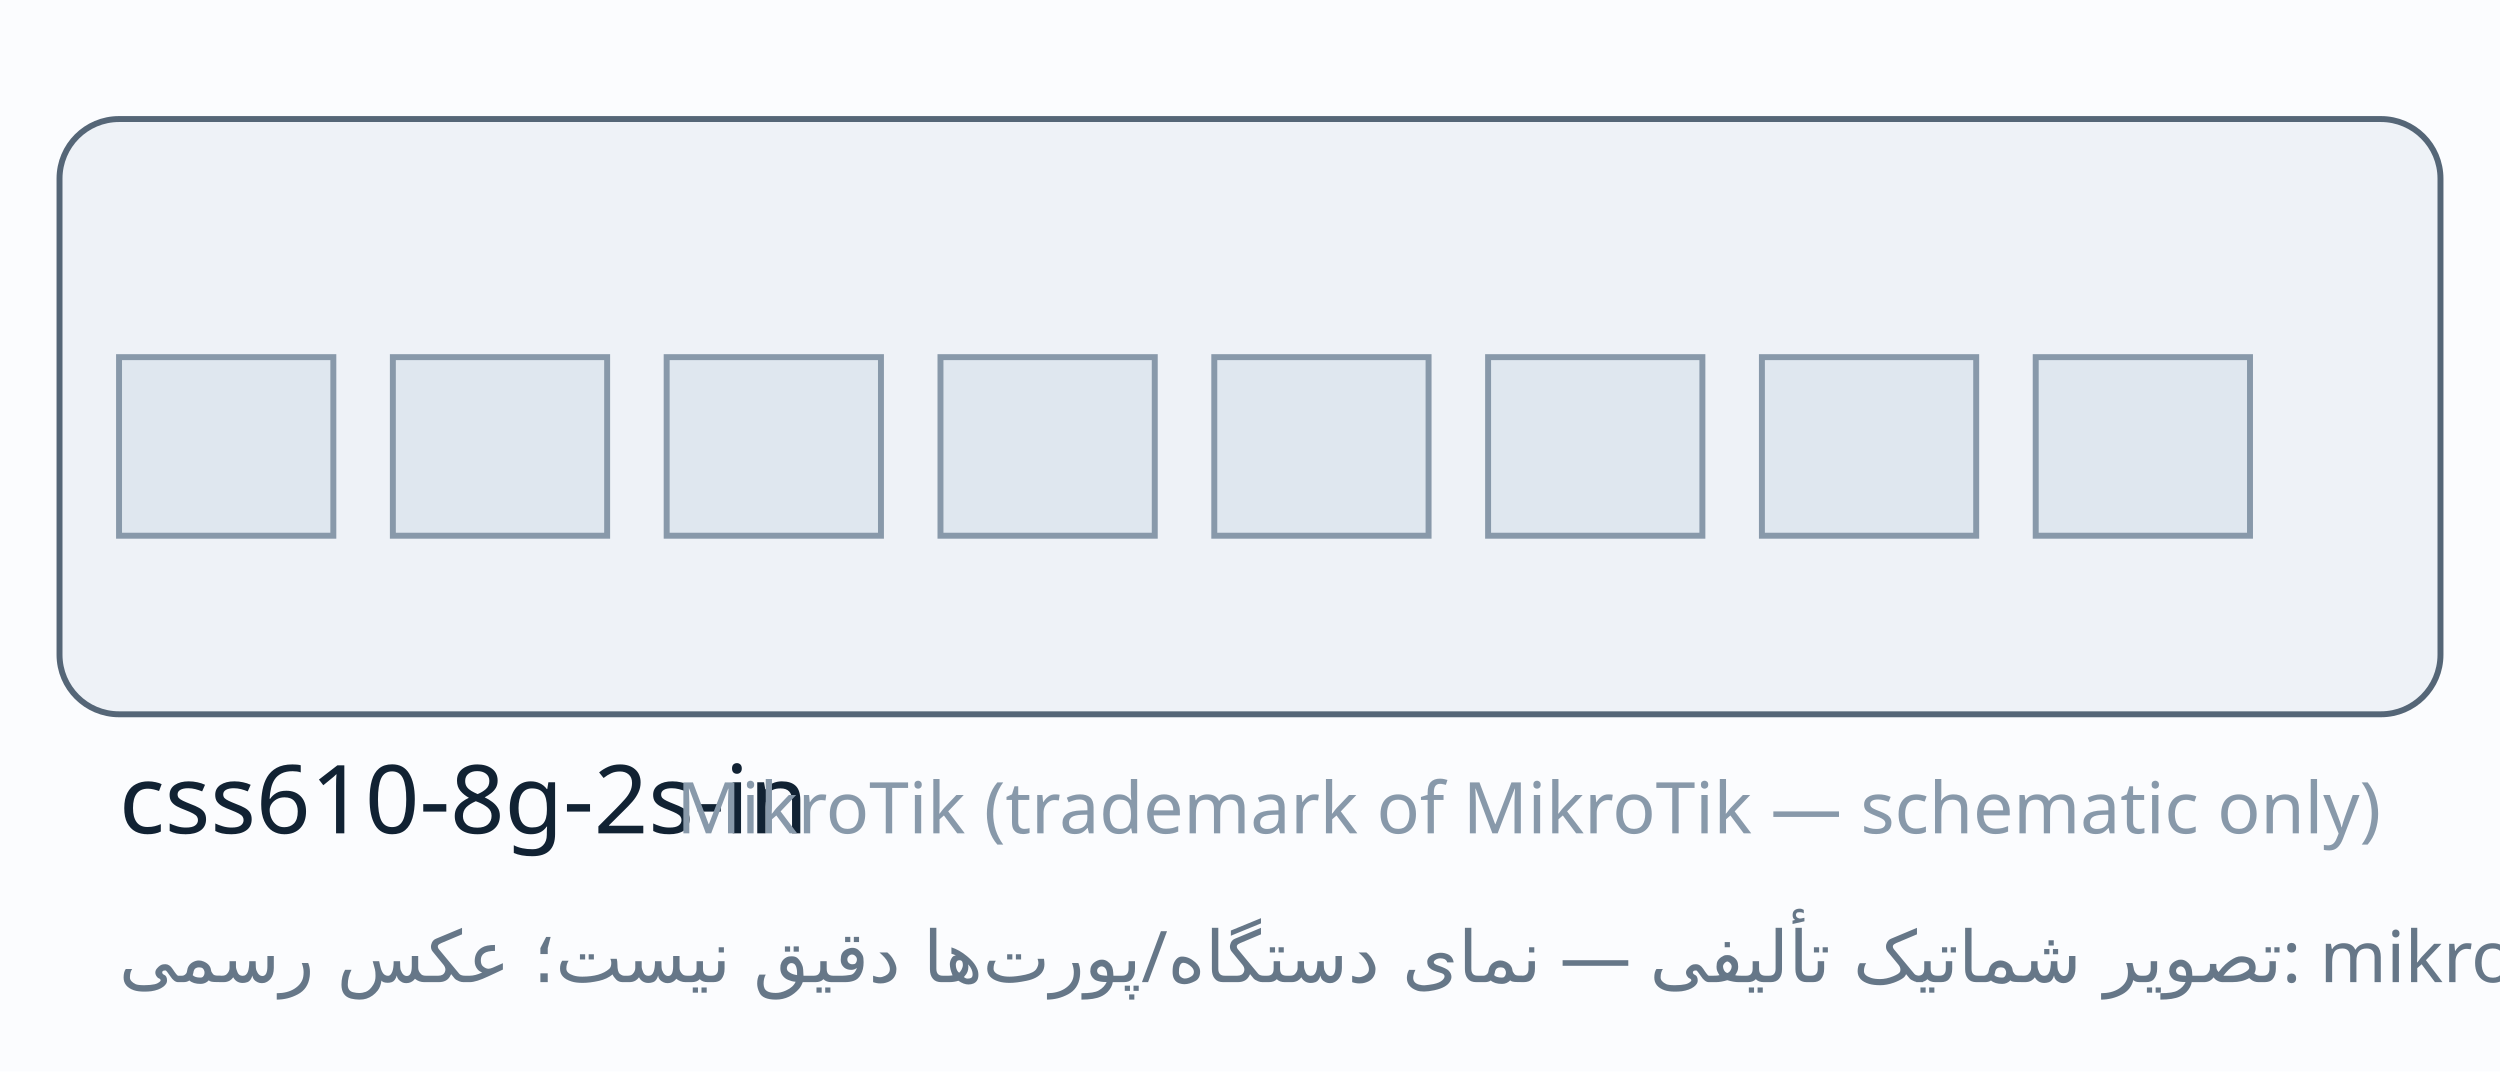
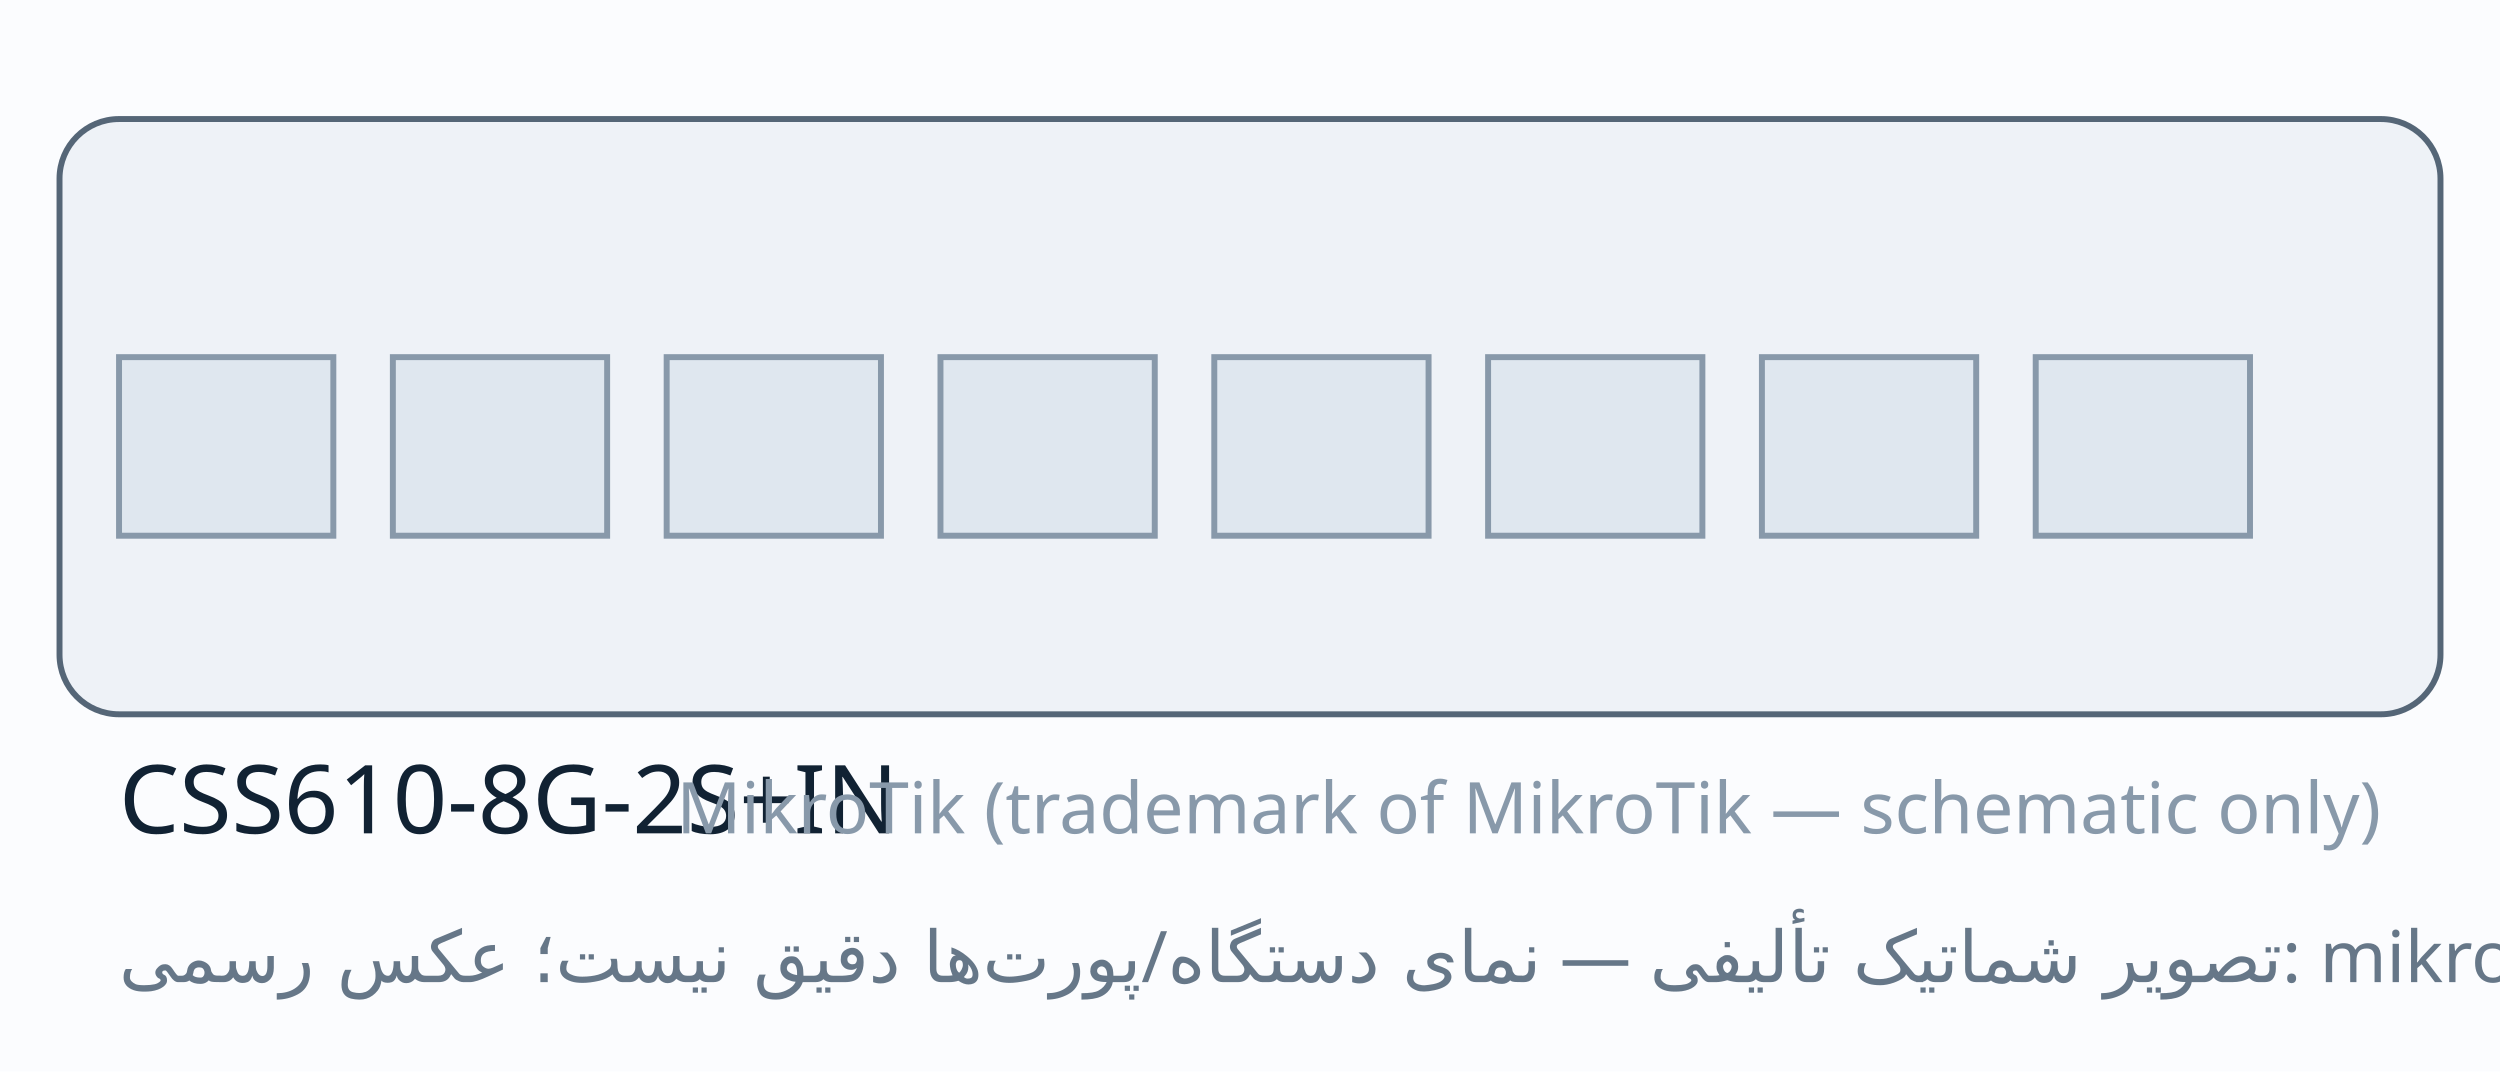
<svg xmlns="http://www.w3.org/2000/svg" viewBox="0 0 420 180" font-family="Tahoma,sans-serif">
  <rect width="420" height="180" fill="#fbfcfe" />
  <rect x="10" y="20" width="400" height="100" rx="10" fill="#eef2f7" stroke="#567" />
  <rect x="20" y="60" width="36" height="30" fill="#dfe7ef" stroke="#89a" />
  <rect x="66" y="60" width="36" height="30" fill="#dfe7ef" stroke="#89a" />
  <rect x="112" y="60" width="36" height="30" fill="#dfe7ef" stroke="#89a" />
  <rect x="158" y="60" width="36" height="30" fill="#dfe7ef" stroke="#89a" />
  <rect x="204" y="60" width="36" height="30" fill="#dfe7ef" stroke="#89a" />
  <rect x="250" y="60" width="36" height="30" fill="#dfe7ef" stroke="#89a" />
  <rect x="296" y="60" width="36" height="30" fill="#dfe7ef" stroke="#89a" />
  <rect x="342" y="60" width="36" height="30" fill="#dfe7ef" stroke="#89a" />
-   <text x="20" y="140" font-size="16" fill="#123">css610-8g-2s-in</text>
+   <text x="20" y="140" font-size="16" fill="#123">CSS610-8G-2S+IN</text>
  <text x="20" y="165" font-size="12" fill="#678">تصویر شماتیک تألیفی — نمای دستگاه/پورت‌ها دقیق نیست؛ عکس رسمی: mikrotik.com</text>
  <text x="400" y="140" text-anchor="end" font-size="12" fill="#89a">MikroTik (trademark of MikroTik — schematic only)</text>
</svg>
